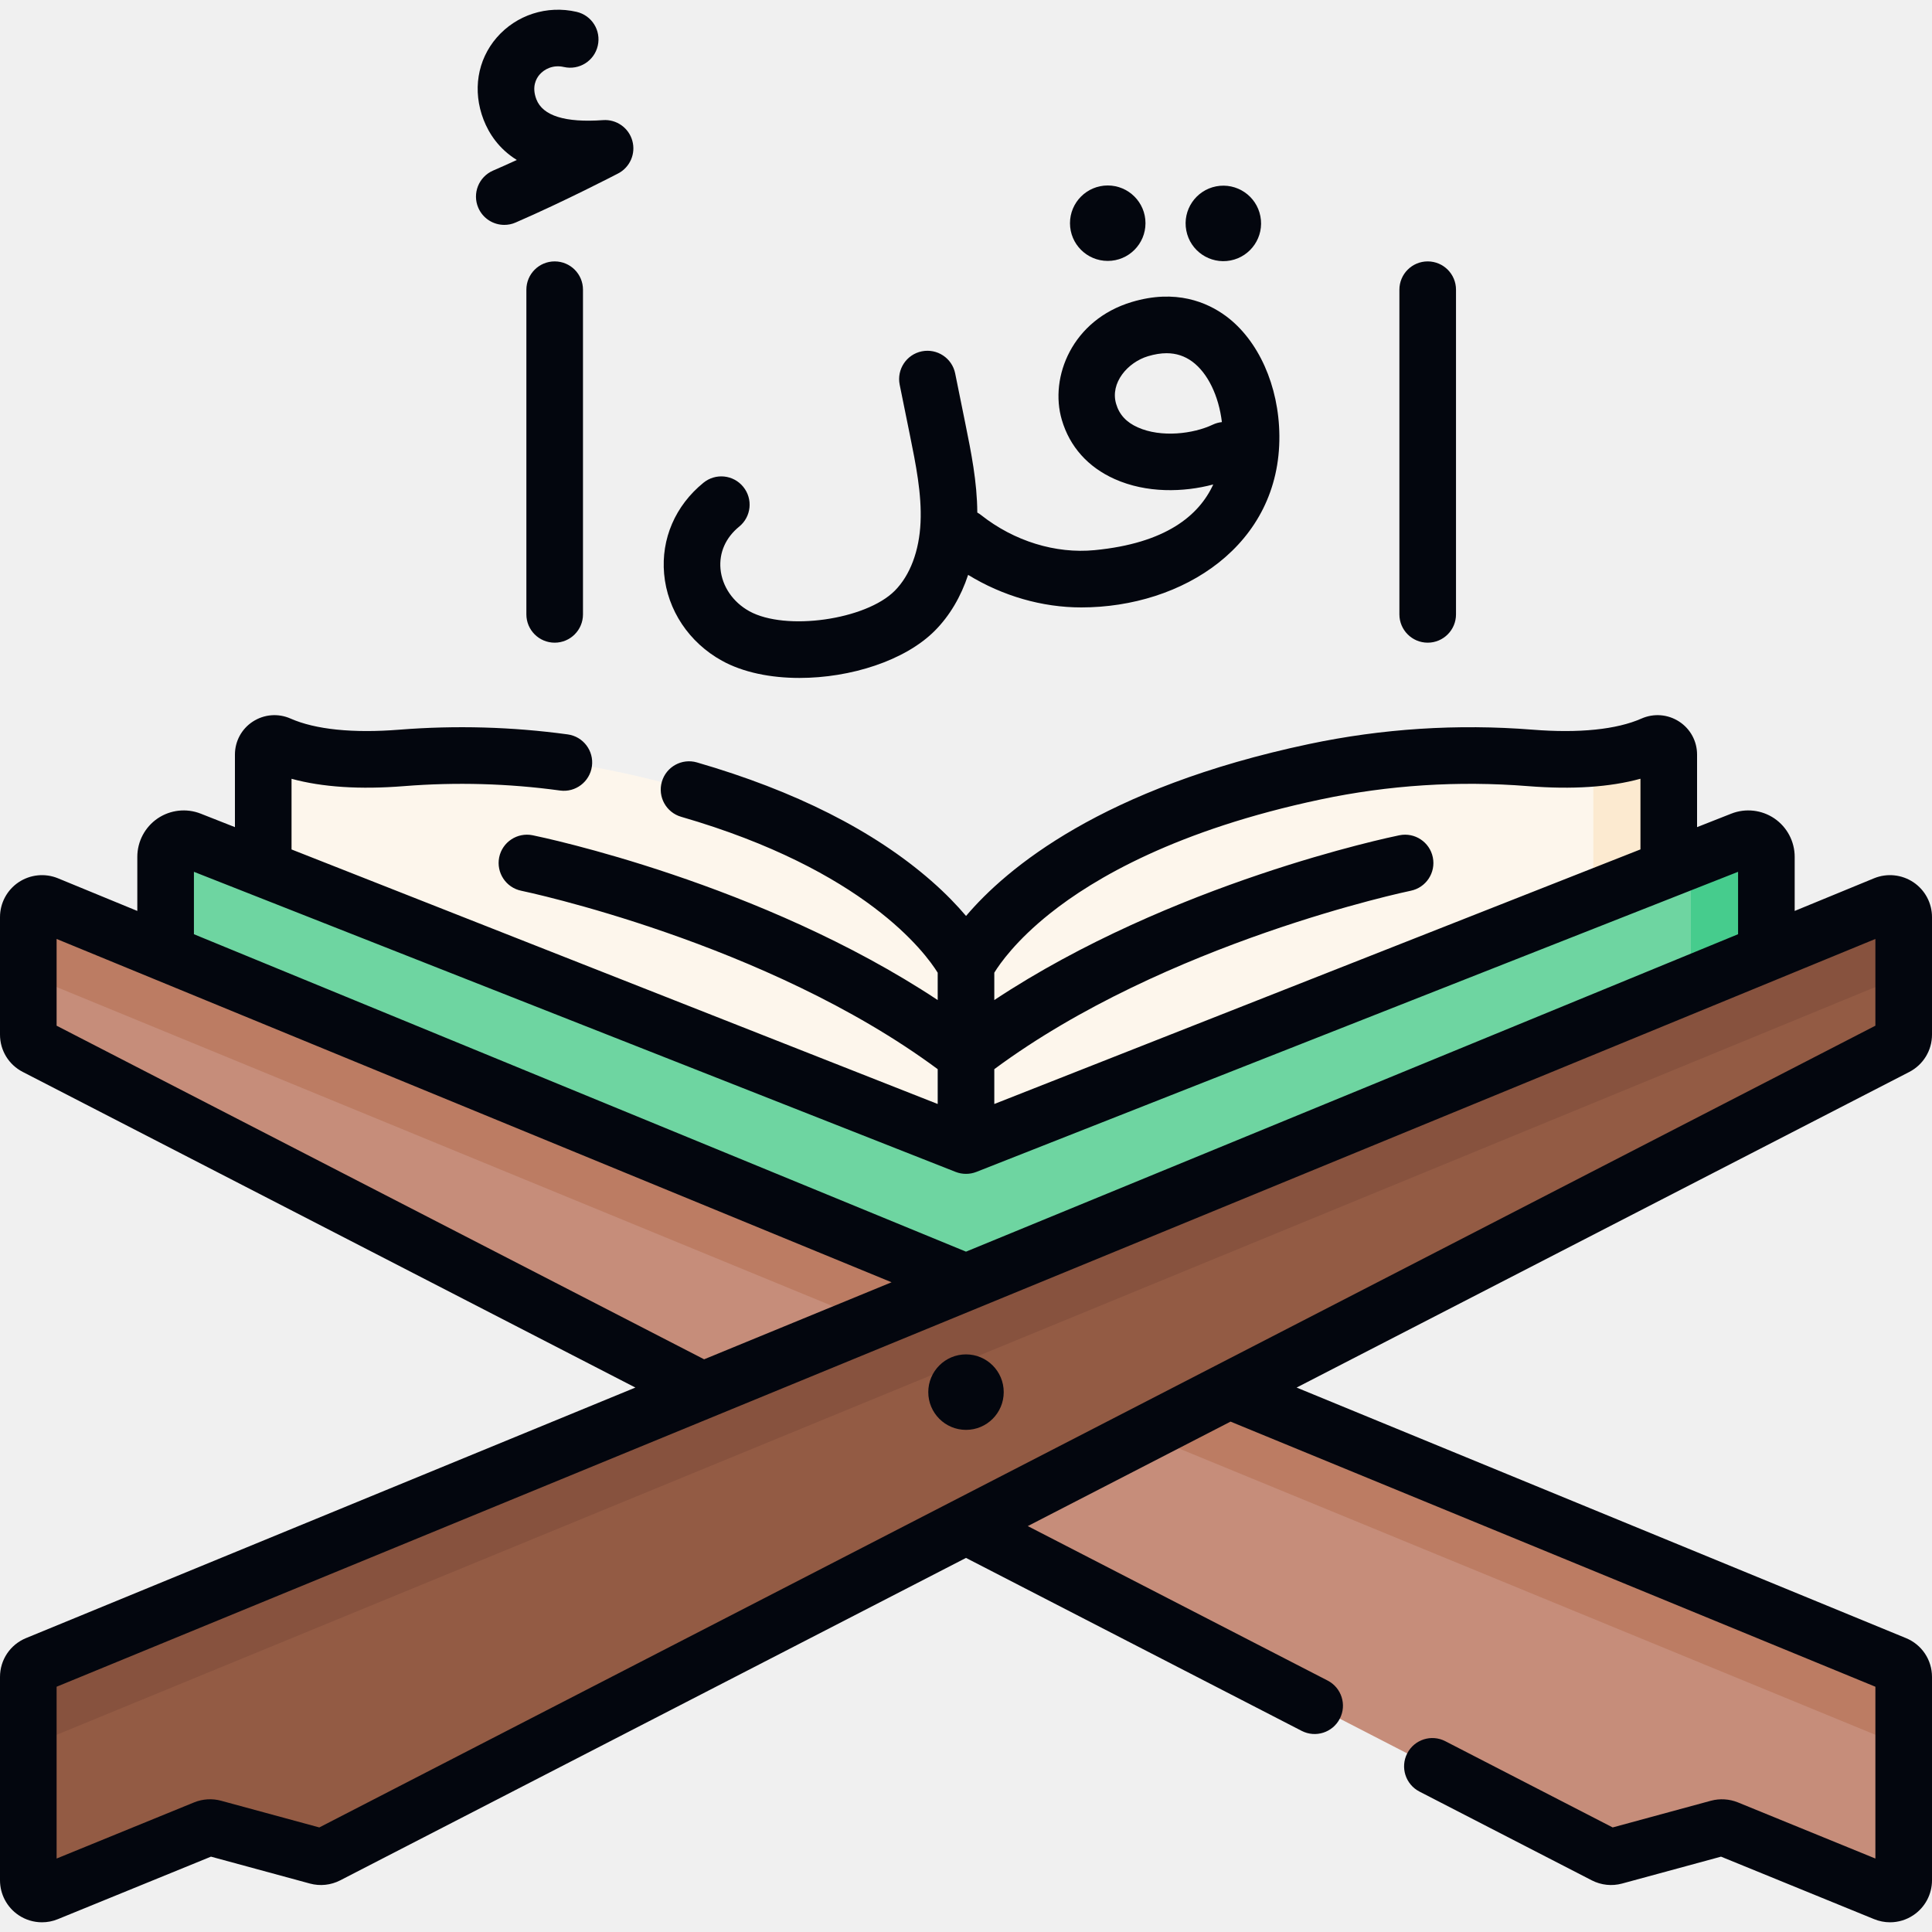
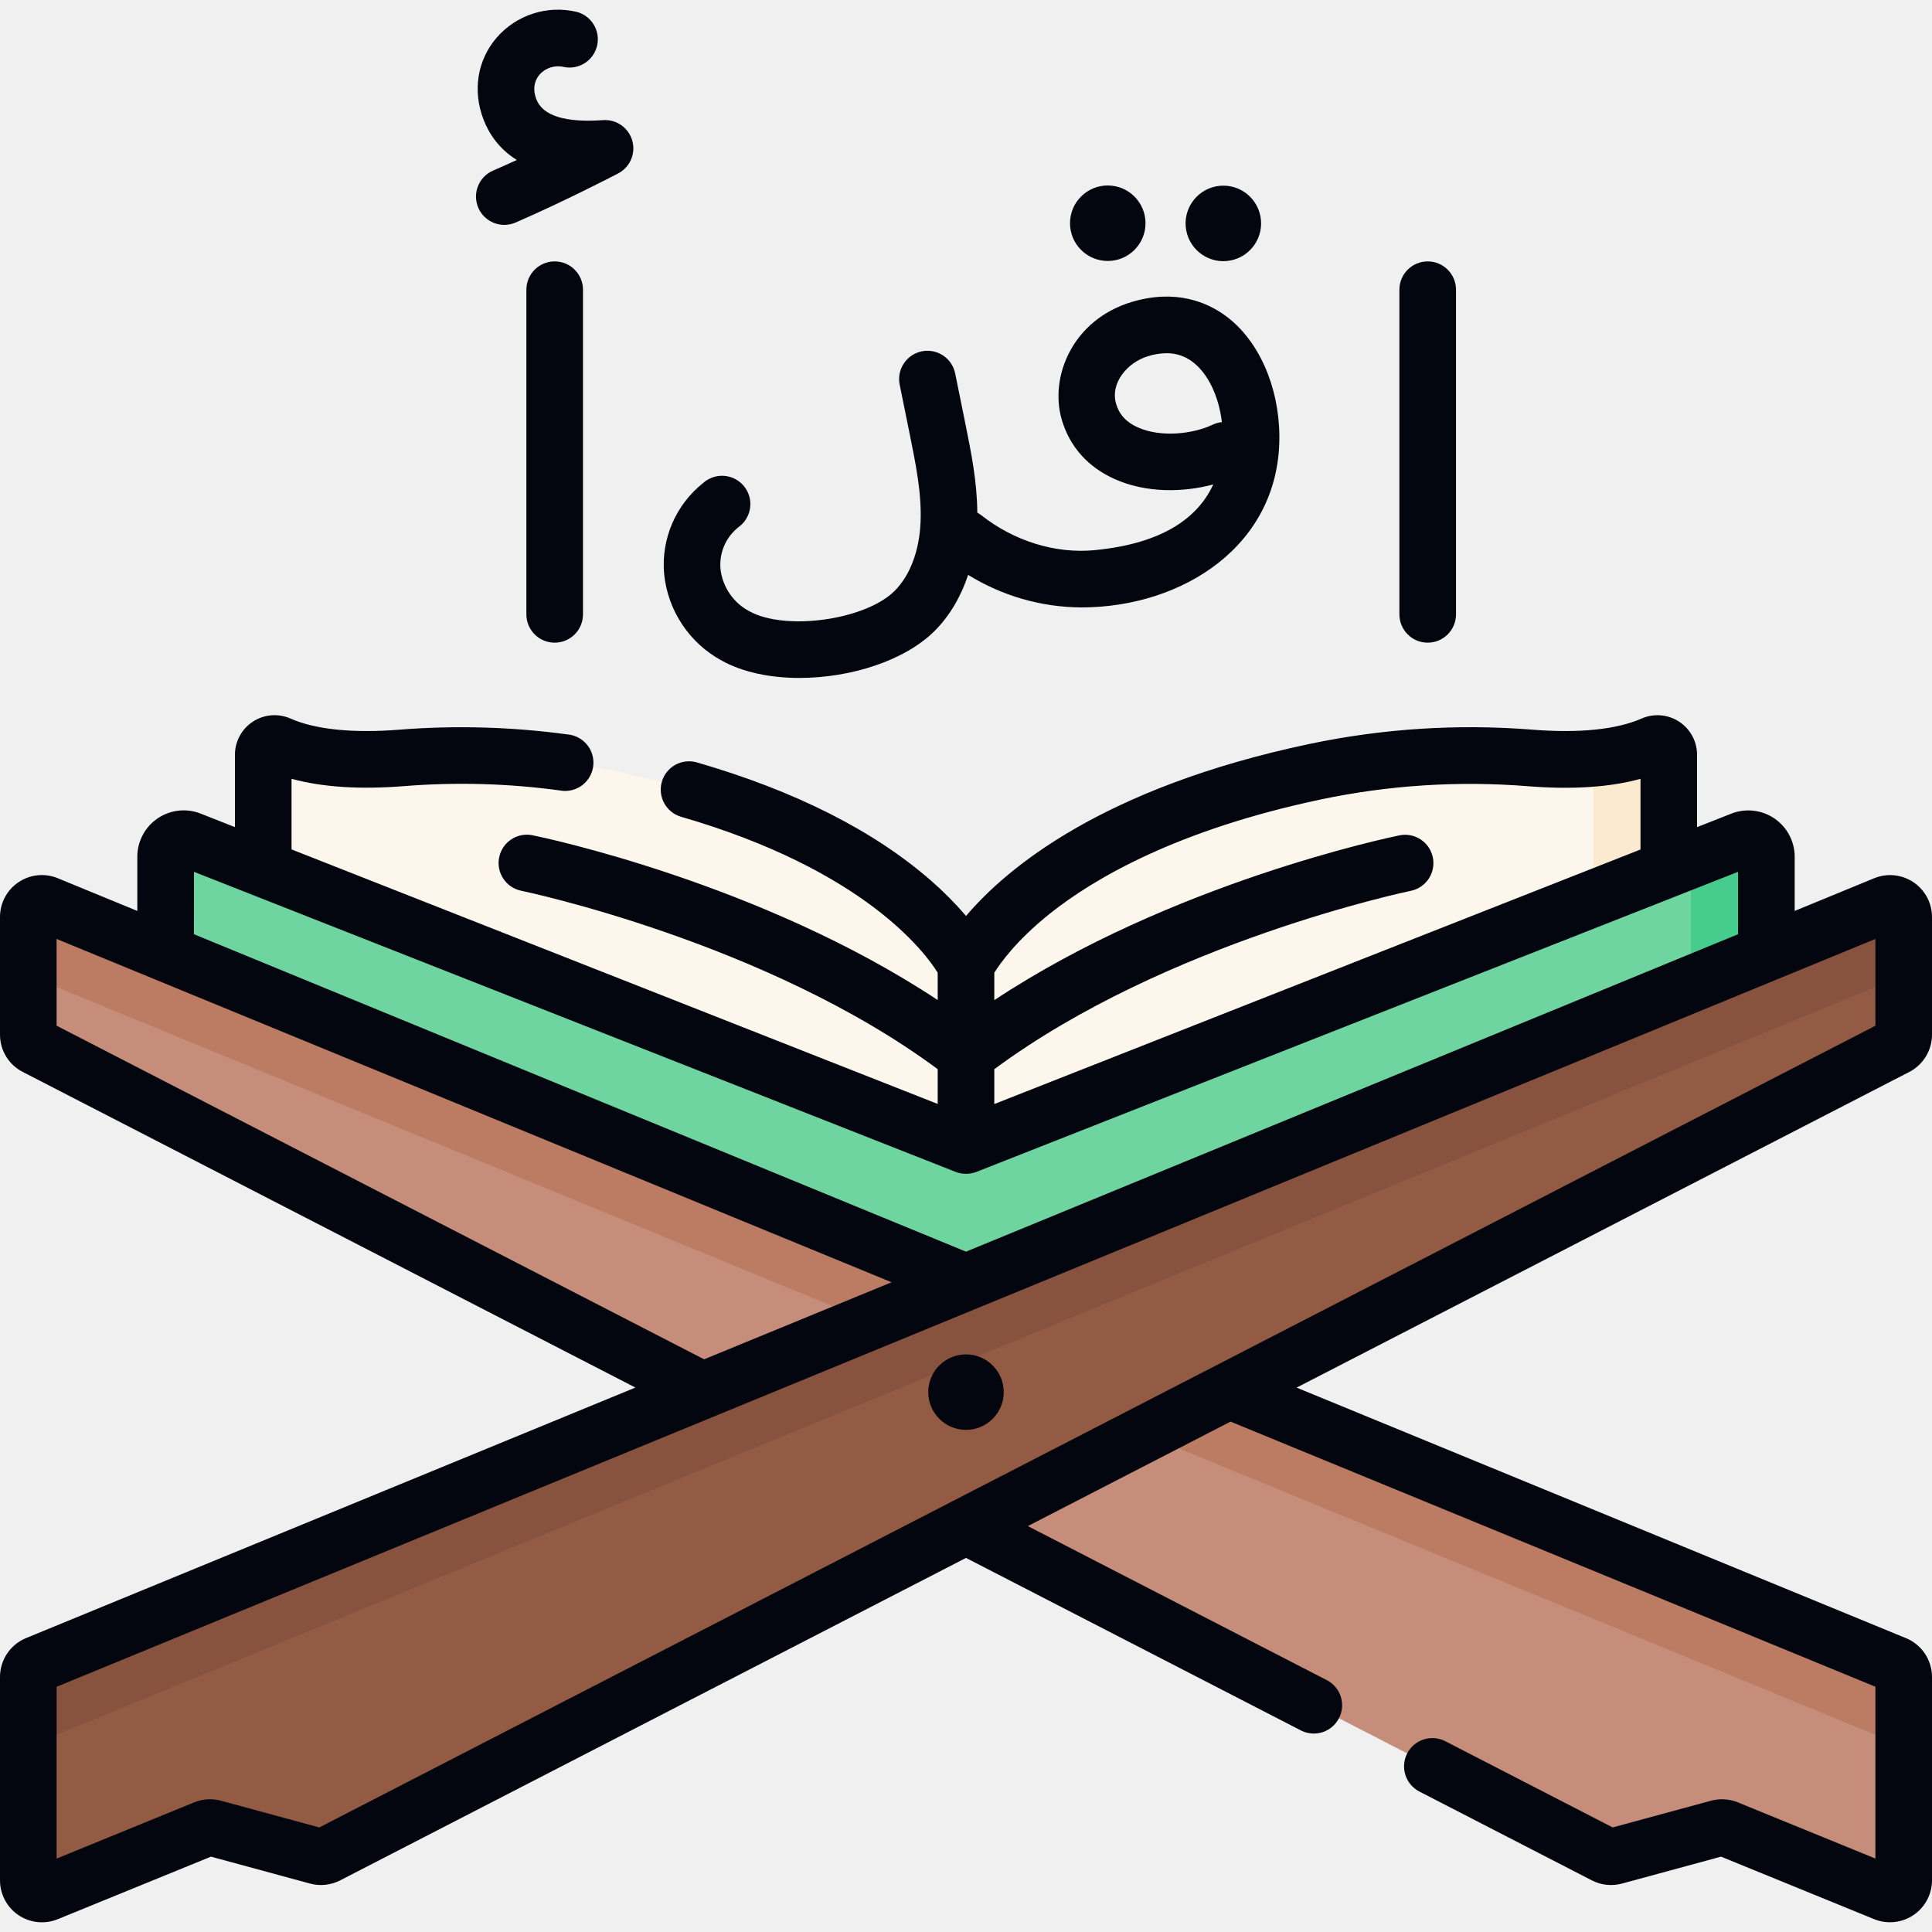
- <svg xmlns="http://www.w3.org/2000/svg" width="40" height="40" viewBox="0 0 40 40" fill="none">
+ <svg xmlns="http://www.w3.org/2000/svg" width="40" height="40" fill="none" viewBox="0 0 40 40">
  <g clip-path="url(#clip0_1287_14533)">
-     <path d="M34.222 15.413C33.482 15.739 32.485 15.755 31.682 15.691C30.189 15.573 28.685 15.668 27.22 15.978C21.248 17.241 20 19.988 20 19.988C20 19.988 18.752 17.241 12.78 15.978C11.315 15.668 9.811 15.573 8.318 15.691C7.514 15.755 6.518 15.739 5.778 15.413C5.624 15.345 5.45 15.454 5.45 15.623V17.985L20 23.717L34.55 17.985V15.623C34.55 15.454 34.376 15.345 34.222 15.413Z" fill="#FDF6EC" />
-     <path d="M34.55 15.623V17.985L32.988 18.601V15.885C32.988 15.812 32.964 15.749 32.925 15.702C33.385 15.668 33.838 15.583 34.222 15.413C34.376 15.345 34.55 15.454 34.55 15.623Z" fill="#FCEAD0" />
-     <path d="M20 23.718L3.941 17.392C3.695 17.295 3.429 17.476 3.429 17.74V19.735L20 26.548L36.571 19.735V17.74C36.571 17.476 36.305 17.295 36.059 17.392L20 23.718Z" fill="#6ED5A1" />
-     <path d="M36.571 17.74V19.735L35.008 20.377V18.2C35.008 18.059 34.946 17.939 34.852 17.867L36.059 17.392C36.304 17.295 36.571 17.476 36.571 17.74Z" fill="#46CC8D" />
-     <path d="M39.239 34.457L0.977 18.727C0.79 18.65 0.586 18.787 0.586 18.988V21.421C0.586 21.527 0.645 21.624 0.739 21.673L33.225 38.41C33.288 38.442 33.361 38.45 33.429 38.431L35.577 37.848C35.637 37.832 35.701 37.836 35.758 37.859L39.024 39.192C39.21 39.268 39.414 39.131 39.414 38.93V34.719C39.414 34.604 39.345 34.501 39.239 34.457Z" fill="#C68D7A" />
-     <path d="M39.414 34.718V36.181C39.389 36.155 39.358 36.135 39.324 36.121L0.978 20.356C0.791 20.279 0.586 20.416 0.586 20.618V18.988C0.586 18.787 0.791 18.65 0.977 18.727L39.239 34.457C39.345 34.501 39.414 34.605 39.414 34.718Z" fill="#BC7C63" />
-     <path d="M0.761 34.457L39.023 18.727C39.209 18.65 39.414 18.787 39.414 18.988V21.421C39.414 21.527 39.355 21.624 39.261 21.673L6.775 38.41C6.712 38.442 6.639 38.45 6.571 38.431L4.423 37.848C4.363 37.832 4.299 37.836 4.241 37.859L0.976 39.192C0.79 39.268 0.586 39.131 0.586 38.93V34.719C0.586 34.604 0.655 34.501 0.761 34.457Z" fill="#935B44" />
-     <path d="M0.586 34.718V36.181C0.612 36.155 0.642 36.135 0.677 36.121L39.022 20.356C39.209 20.279 39.414 20.416 39.414 20.618V18.988C39.414 18.787 39.21 18.65 39.024 18.727L0.762 34.457C0.655 34.501 0.586 34.605 0.586 34.718Z" fill="#87523E" />
-     <path d="M20 29.604C20.432 29.604 20.781 29.254 20.781 28.822C20.781 28.391 20.432 28.041 20 28.041C19.569 28.041 19.219 28.391 19.219 28.822C19.219 29.254 19.569 29.604 20 29.604Z" fill="#03060E" />
-     <path d="M40 21.421V18.988C40 18.698 39.856 18.428 39.615 18.266C39.373 18.105 39.069 18.074 38.8 18.184L37.157 18.86V17.74C37.157 17.422 37 17.125 36.737 16.945C36.474 16.767 36.14 16.729 35.844 16.846L35.136 17.125V15.623C35.136 15.346 34.998 15.091 34.766 14.94C34.533 14.788 34.241 14.764 33.985 14.877C33.471 15.104 32.691 15.184 31.728 15.107C30.174 14.984 28.617 15.084 27.099 15.405C22.819 16.31 20.836 17.979 20.001 18.964C19.819 18.749 19.584 18.502 19.281 18.237C18.093 17.198 16.46 16.373 14.429 15.785C14.118 15.695 13.793 15.874 13.703 16.185C13.613 16.496 13.792 16.821 14.103 16.911C17.9 18.01 19.159 19.727 19.414 20.139V20.705C15.748 18.278 11.233 17.335 11.027 17.293C10.71 17.229 10.4 17.433 10.335 17.75C10.271 18.067 10.475 18.377 10.792 18.442C10.843 18.452 15.86 19.502 19.414 22.136V22.857L16.038 21.527L6.036 17.587V16.124C6.668 16.297 7.449 16.349 8.365 16.276C9.442 16.19 10.528 16.221 11.595 16.367C11.915 16.411 12.211 16.186 12.255 15.865C12.299 15.545 12.075 15.249 11.754 15.205C10.604 15.048 9.433 15.015 8.272 15.107C7.31 15.184 6.529 15.104 6.015 14.877C5.759 14.764 5.467 14.788 5.234 14.94C5.002 15.091 4.864 15.346 4.864 15.623V17.125L4.156 16.846C3.86 16.729 3.526 16.767 3.263 16.945C3 17.125 2.843 17.422 2.843 17.74V18.86L1.2 18.184C0.931 18.074 0.627 18.105 0.385 18.266C0.144 18.428 0 18.698 0 18.988V21.421C0 21.748 0.181 22.044 0.471 22.193L13.155 28.728L0.539 33.915C0.211 34.05 0 34.365 0 34.719V38.929C0 39.219 0.144 39.489 0.384 39.651C0.53 39.749 0.699 39.799 0.869 39.799C0.98 39.799 1.092 39.778 1.198 39.734L4.368 38.44L6.417 38.997C6.627 39.054 6.85 39.03 7.043 38.931L20 32.255L26.95 35.836C27.238 35.984 27.591 35.871 27.739 35.583C27.888 35.295 27.774 34.942 27.487 34.794L21.279 31.596L25.477 29.433L38.828 34.922V38.479L35.98 37.316C35.804 37.245 35.607 37.233 35.424 37.282L33.389 37.835L29.924 36.05C29.637 35.901 29.283 36.014 29.135 36.302C28.987 36.59 29.1 36.943 29.387 37.092L32.957 38.931C33.151 39.03 33.373 39.054 33.583 38.997L35.632 38.44L38.802 39.734C38.908 39.777 39.02 39.799 39.131 39.799C39.301 39.799 39.47 39.749 39.615 39.651C39.856 39.489 40 39.219 40 38.929V34.719C40 34.365 39.788 34.049 39.461 33.915L26.845 28.728L39.529 22.194C39.819 22.044 40 21.748 40 21.421ZM20.586 22.136C24.14 19.502 29.157 18.452 29.208 18.442C29.525 18.377 29.73 18.067 29.665 17.75C29.6 17.433 29.291 17.229 28.974 17.293C28.767 17.335 24.252 18.278 20.586 20.705V20.138C20.704 19.946 21.039 19.471 21.736 18.915C22.652 18.183 24.369 17.18 27.341 16.552C28.749 16.254 30.194 16.161 31.635 16.276C32.551 16.349 33.332 16.297 33.964 16.123V17.586L23.962 21.527L20.586 22.857V22.136H20.586ZM4.015 18.05L19.785 24.263C19.923 24.317 20.077 24.317 20.215 24.263L35.985 18.05V19.342L20 25.914L4.015 19.342V18.05ZM1.172 21.236V19.44L18.459 26.548L14.578 28.143L1.172 21.236ZM0.984 34.999L0.986 34.998C0.985 34.999 0.985 34.999 0.984 34.999ZM38.828 21.236L6.611 37.835L4.576 37.282C4.393 37.232 4.195 37.245 4.02 37.316L1.172 38.479V34.922L38.828 19.44L38.828 21.236Z" fill="#03060E" />
-     <path d="M22.935 5.402C23.366 5.402 23.716 5.053 23.716 4.621C23.716 4.19 23.366 3.84 22.935 3.84C22.503 3.84 22.153 4.19 22.153 4.621C22.153 5.053 22.503 5.402 22.935 5.402Z" fill="#03060E" />
-     <path d="M25.476 5.393C25.899 5.311 26.177 4.902 26.095 4.478C26.014 4.054 25.604 3.777 25.18 3.858C24.757 3.94 24.479 4.349 24.561 4.773C24.642 5.197 25.052 5.474 25.476 5.393Z" fill="#03060E" />
-     <path d="M29.559 13.306C29.883 13.306 30.145 13.043 30.145 12.72V5.998C30.145 5.674 29.883 5.412 29.559 5.412C29.235 5.412 28.973 5.674 28.973 5.998V12.72C28.973 13.043 29.235 13.306 29.559 13.306Z" fill="#03060E" />
-     <path d="M10.898 5.998V12.72C10.898 13.043 11.16 13.306 11.484 13.306C11.808 13.306 12.07 13.043 12.07 12.72V5.998C12.07 5.674 11.808 5.412 11.484 5.412C11.16 5.412 10.898 5.674 10.898 5.998Z" fill="#03060E" />
-     <path d="M14.948 13.68C15.386 13.922 15.956 14.036 16.552 14.036C17.605 14.036 18.737 13.681 19.358 13.055C19.663 12.747 19.895 12.353 20.044 11.902C20.759 12.34 21.577 12.576 22.386 12.576C24.491 12.576 26.509 11.284 26.488 9.019C26.479 7.988 26.054 7.04 25.379 6.542C24.994 6.259 24.344 5.978 23.431 6.253C22.201 6.622 21.722 7.807 21.984 8.693C22.147 9.248 22.525 9.671 23.077 9.918C23.735 10.213 24.504 10.195 25.119 10.03C24.822 10.678 24.13 11.248 22.666 11.39C21.854 11.469 20.996 11.204 20.311 10.663C20.286 10.643 20.261 10.627 20.234 10.612C20.23 9.972 20.106 9.361 19.986 8.768L19.776 7.732C19.712 7.415 19.403 7.21 19.085 7.274C18.768 7.338 18.563 7.648 18.627 7.965L18.837 9C18.959 9.603 19.086 10.226 19.059 10.816C19.032 11.408 18.843 11.91 18.526 12.23C17.925 12.835 16.265 13.069 15.515 12.655C15.173 12.466 14.95 12.138 14.917 11.778C14.887 11.441 15.024 11.131 15.304 10.903C15.555 10.699 15.593 10.33 15.388 10.079C15.184 9.828 14.815 9.79 14.564 9.995C13.982 10.468 13.685 11.156 13.75 11.882C13.817 12.631 14.265 13.303 14.948 13.68ZM25.109 8.792C24.704 8.984 24.04 9.065 23.556 8.848C23.32 8.743 23.173 8.584 23.108 8.361C22.98 7.928 23.346 7.502 23.768 7.375C23.905 7.334 24.033 7.313 24.153 7.313C24.352 7.313 24.527 7.371 24.684 7.486C25.006 7.723 25.233 8.197 25.298 8.739C25.234 8.746 25.17 8.763 25.109 8.792Z" fill="#03060E" />
-     <path d="M9.903 4.303C9.999 4.524 10.214 4.656 10.441 4.656C10.519 4.656 10.598 4.641 10.673 4.608C11.673 4.175 12.752 3.615 12.798 3.591C13.044 3.463 13.167 3.179 13.091 2.912C13.016 2.645 12.762 2.467 12.486 2.487C11.702 2.543 11.237 2.398 11.105 2.056C11.004 1.794 11.103 1.623 11.171 1.545C11.266 1.434 11.448 1.335 11.674 1.387C11.99 1.459 12.304 1.262 12.376 0.947C12.449 0.631 12.252 0.317 11.936 0.245C11.323 0.104 10.691 0.309 10.284 0.778C9.882 1.243 9.78 1.879 10.012 2.479C10.125 2.769 10.329 3.081 10.7 3.312C10.537 3.387 10.371 3.462 10.208 3.532C9.911 3.661 9.774 4.006 9.903 4.303Z" fill="#03060E" />
+     <path fill="#fdf6ec" d="M34.222 15.413c-.74.326-1.737.342-2.54.278a15.6 15.6 0 0 0-4.462.287c-5.972 1.263-7.22 4.01-7.22 4.01s-1.248-2.747-7.22-4.01a15.6 15.6 0 0 0-4.462-.287c-.804.064-1.8.048-2.54-.278a.232.232 0 0 0-.328.21v2.362L20 23.717l14.55-5.732v-2.362a.232.232 0 0 0-.328-.21" />
+     <path fill="#fcead0" d="M34.55 15.623v2.362l-1.562.616v-2.716a.3.3 0 0 0-.063-.183c.46-.034.913-.119 1.297-.289a.232.232 0 0 1 .328.21" />
+     <path fill="#6ed5a1" d="M20 23.718 3.941 17.392a.375.375 0 0 0-.512.348v1.995L20 26.548l16.57-6.813V17.74a.375.375 0 0 0-.511-.348z" />
+     <path fill="#46cc8d" d="M36.57 17.74v1.995l-1.562.642V18.2a.42.42 0 0 0-.156-.333l1.207-.475a.375.375 0 0 1 .512.348" />
+     <path fill="#c68d7a" d="M39.239 34.457.977 18.727a.283.283 0 0 0-.391.261v2.433c0 .106.06.203.153.252L33.225 38.41c.063.032.136.04.204.021l2.148-.583a.3.3 0 0 1 .181.011l3.266 1.333a.283.283 0 0 0 .39-.262v-4.21a.28.28 0 0 0-.175-.263" />
+     <path fill="#bc7c63" d="M39.415 34.719v1.462a.3.3 0 0 0-.091-.06L.978 20.356a.284.284 0 0 0-.392.262v-1.63c0-.201.205-.338.39-.261l38.263 15.73a.28.28 0 0 1 .175.261" />
+     <path fill="#935b44" d="m.761 34.457 38.262-15.73a.283.283 0 0 1 .391.261v2.433c0 .106-.06.203-.153.252L6.775 38.41a.28.28 0 0 1-.204.021l-2.148-.583a.3.3 0 0 0-.182.011L.976 39.192a.283.283 0 0 1-.39-.262v-4.21c0-.116.07-.22.175-.263" />
+     <path fill="#87523e" d="M.586 34.719v1.462a.3.3 0 0 1 .09-.06l38.346-15.765a.284.284 0 0 1 .392.262v-1.63a.283.283 0 0 0-.39-.261L.762 34.457a.28.28 0 0 0-.176.261" />
+     <path fill="#03060e" d="M20 29.604a.781.781 0 1 0 0-1.563.781.781 0 0 0 0 1.563" />
+     <path fill="#03060e" d="M40 21.42v-2.432a.868.868 0 0 0-1.2-.804l-1.643.676v-1.12a.96.96 0 0 0-1.313-.894l-.708.279v-1.502a.82.82 0 0 0-1.15-.746c-.515.227-1.295.307-2.258.23a16.2 16.2 0 0 0-4.629.298c-4.28.905-6.263 2.574-7.098 3.559a7 7 0 0 0-.72-.727c-1.188-1.039-2.82-1.864-4.852-2.452a.586.586 0 0 0-.326 1.126c3.797 1.1 5.056 2.816 5.311 3.228v.566c-3.666-2.427-8.18-3.37-8.388-3.412a.586.586 0 0 0-.234 1.149c.051.01 5.068 1.06 8.622 3.694v.72l-3.376-1.33-10.002-3.94v-1.462c.632.173 1.413.225 2.329.152a15 15 0 0 1 3.23.09.586.586 0 1 0 .159-1.16 16.3 16.3 0 0 0-3.482-.099c-.962.077-1.743-.003-2.257-.23a.82.82 0 0 0-1.151.746v1.502l-.708-.28a.96.96 0 0 0-1.313.895v1.12L1.2 18.184a.867.867 0 0 0-1.2.804v2.433c0 .327.18.623.471.772l12.684 6.535L.539 33.915a.87.87 0 0 0-.539.804v4.21a.868.868 0 0 0 1.198.805l3.17-1.294 2.05.557c.21.057.432.033.625-.066L20 32.255l6.95 3.58a.586.586 0 0 0 .537-1.041l-6.207-3.198 4.197-2.163 13.351 5.489v3.557l-2.848-1.163a.87.87 0 0 0-.556-.034l-2.035.553-3.465-1.785a.586.586 0 0 0-.537 1.042l3.57 1.839c.194.1.416.123.626.066l2.049-.557 3.17 1.294A.87.87 0 0 0 40 38.93v-4.21a.87.87 0 0 0-.539-.804l-12.616-5.187 12.684-6.535a.87.87 0 0 0 .471-.772m-19.414.715c3.554-2.633 8.57-3.683 8.622-3.693a.586.586 0 0 0-.234-1.149c-.207.043-4.722.985-8.388 3.412v-.567c.119-.192.453-.667 1.15-1.224.916-.73 2.633-1.734 5.605-2.363a15 15 0 0 1 4.294-.275c.916.073 1.697.021 2.33-.153v1.463l-10.003 3.94-3.376 1.33zM4.016 18.05l15.77 6.213a.6.6 0 0 0 .429 0l15.77-6.213v1.292L20 25.914 4.015 19.342zm-2.844 3.186V19.44l17.287 7.108-3.881 1.595zM.984 35h.002zm37.844-13.763L6.611 37.835l-2.035-.553a.87.87 0 0 0-.556.034L1.172 38.48v-3.557L38.828 19.44zM22.935 5.403a.781.781 0 1 0 0-1.563.781.781 0 0 0 0 1.563m2.541-.01a.781.781 0 1 0-.296-1.535.781.781 0 0 0 .296 1.535m4.084 7.913a.586.586 0 0 0 .585-.586V5.998a.586.586 0 0 0-1.172 0v6.722c0 .323.262.586.586.586M10.898 5.998v6.722a.586.586 0 0 0 1.172 0V5.998a.586.586 0 0 0-1.172 0m4.05 7.682c.438.242 1.008.356 1.604.356 1.053 0 2.185-.355 2.806-.981.305-.308.537-.702.686-1.153a4.5 4.5 0 0 0 2.342.674c2.105 0 4.123-1.292 4.102-3.557-.01-1.03-.434-1.98-1.109-2.477-.385-.283-1.035-.564-1.948-.29-1.23.37-1.709 1.555-1.447 2.441.163.555.541.978 1.093 1.225.658.295 1.427.277 2.042.112-.297.648-.99 1.219-2.453 1.36-.812.079-1.67-.186-2.355-.727a1 1 0 0 0-.077-.05c-.004-.641-.128-1.252-.248-1.845l-.21-1.036a.586.586 0 1 0-1.149.233L18.837 9c.122.603.249 1.226.222 1.816-.027.592-.216 1.094-.533 1.414-.6.605-2.26.84-3.011.425a1.13 1.13 0 0 1-.598-.877.99.99 0 0 1 .387-.875.586.586 0 1 0-.74-.908 2.16 2.16 0 0 0-.814 1.887 2.3 2.3 0 0 0 1.198 1.798m10.161-4.888c-.405.192-1.069.273-1.553.056-.236-.105-.383-.264-.448-.487-.128-.433.238-.86.66-.986a1.3 1.3 0 0 1 .385-.062.87.87 0 0 1 .53.173c.323.237.55.711.615 1.253a.6.6 0 0 0-.189.053M9.903 4.303a.586.586 0 0 0 .77.305c1-.433 2.08-.993 2.125-1.017a.586.586 0 0 0-.312-1.104c-.784.056-1.249-.09-1.381-.431-.101-.262-.002-.433.066-.511a.51.51 0 0 1 .503-.158.586.586 0 0 0 .262-1.142 1.68 1.68 0 0 0-1.652.533c-.402.465-.504 1.101-.272 1.701.113.29.317.602.688.833-.163.075-.33.15-.492.22a.586.586 0 0 0-.305.77" />
  </g>
  <defs>
    <clipPath id="clip0_1287_14533">
-       <rect width="40" height="40" fill="white" />
+       <path fill="#fff" d="M0 0h40v40H0z" />
    </clipPath>
  </defs>
</svg>
